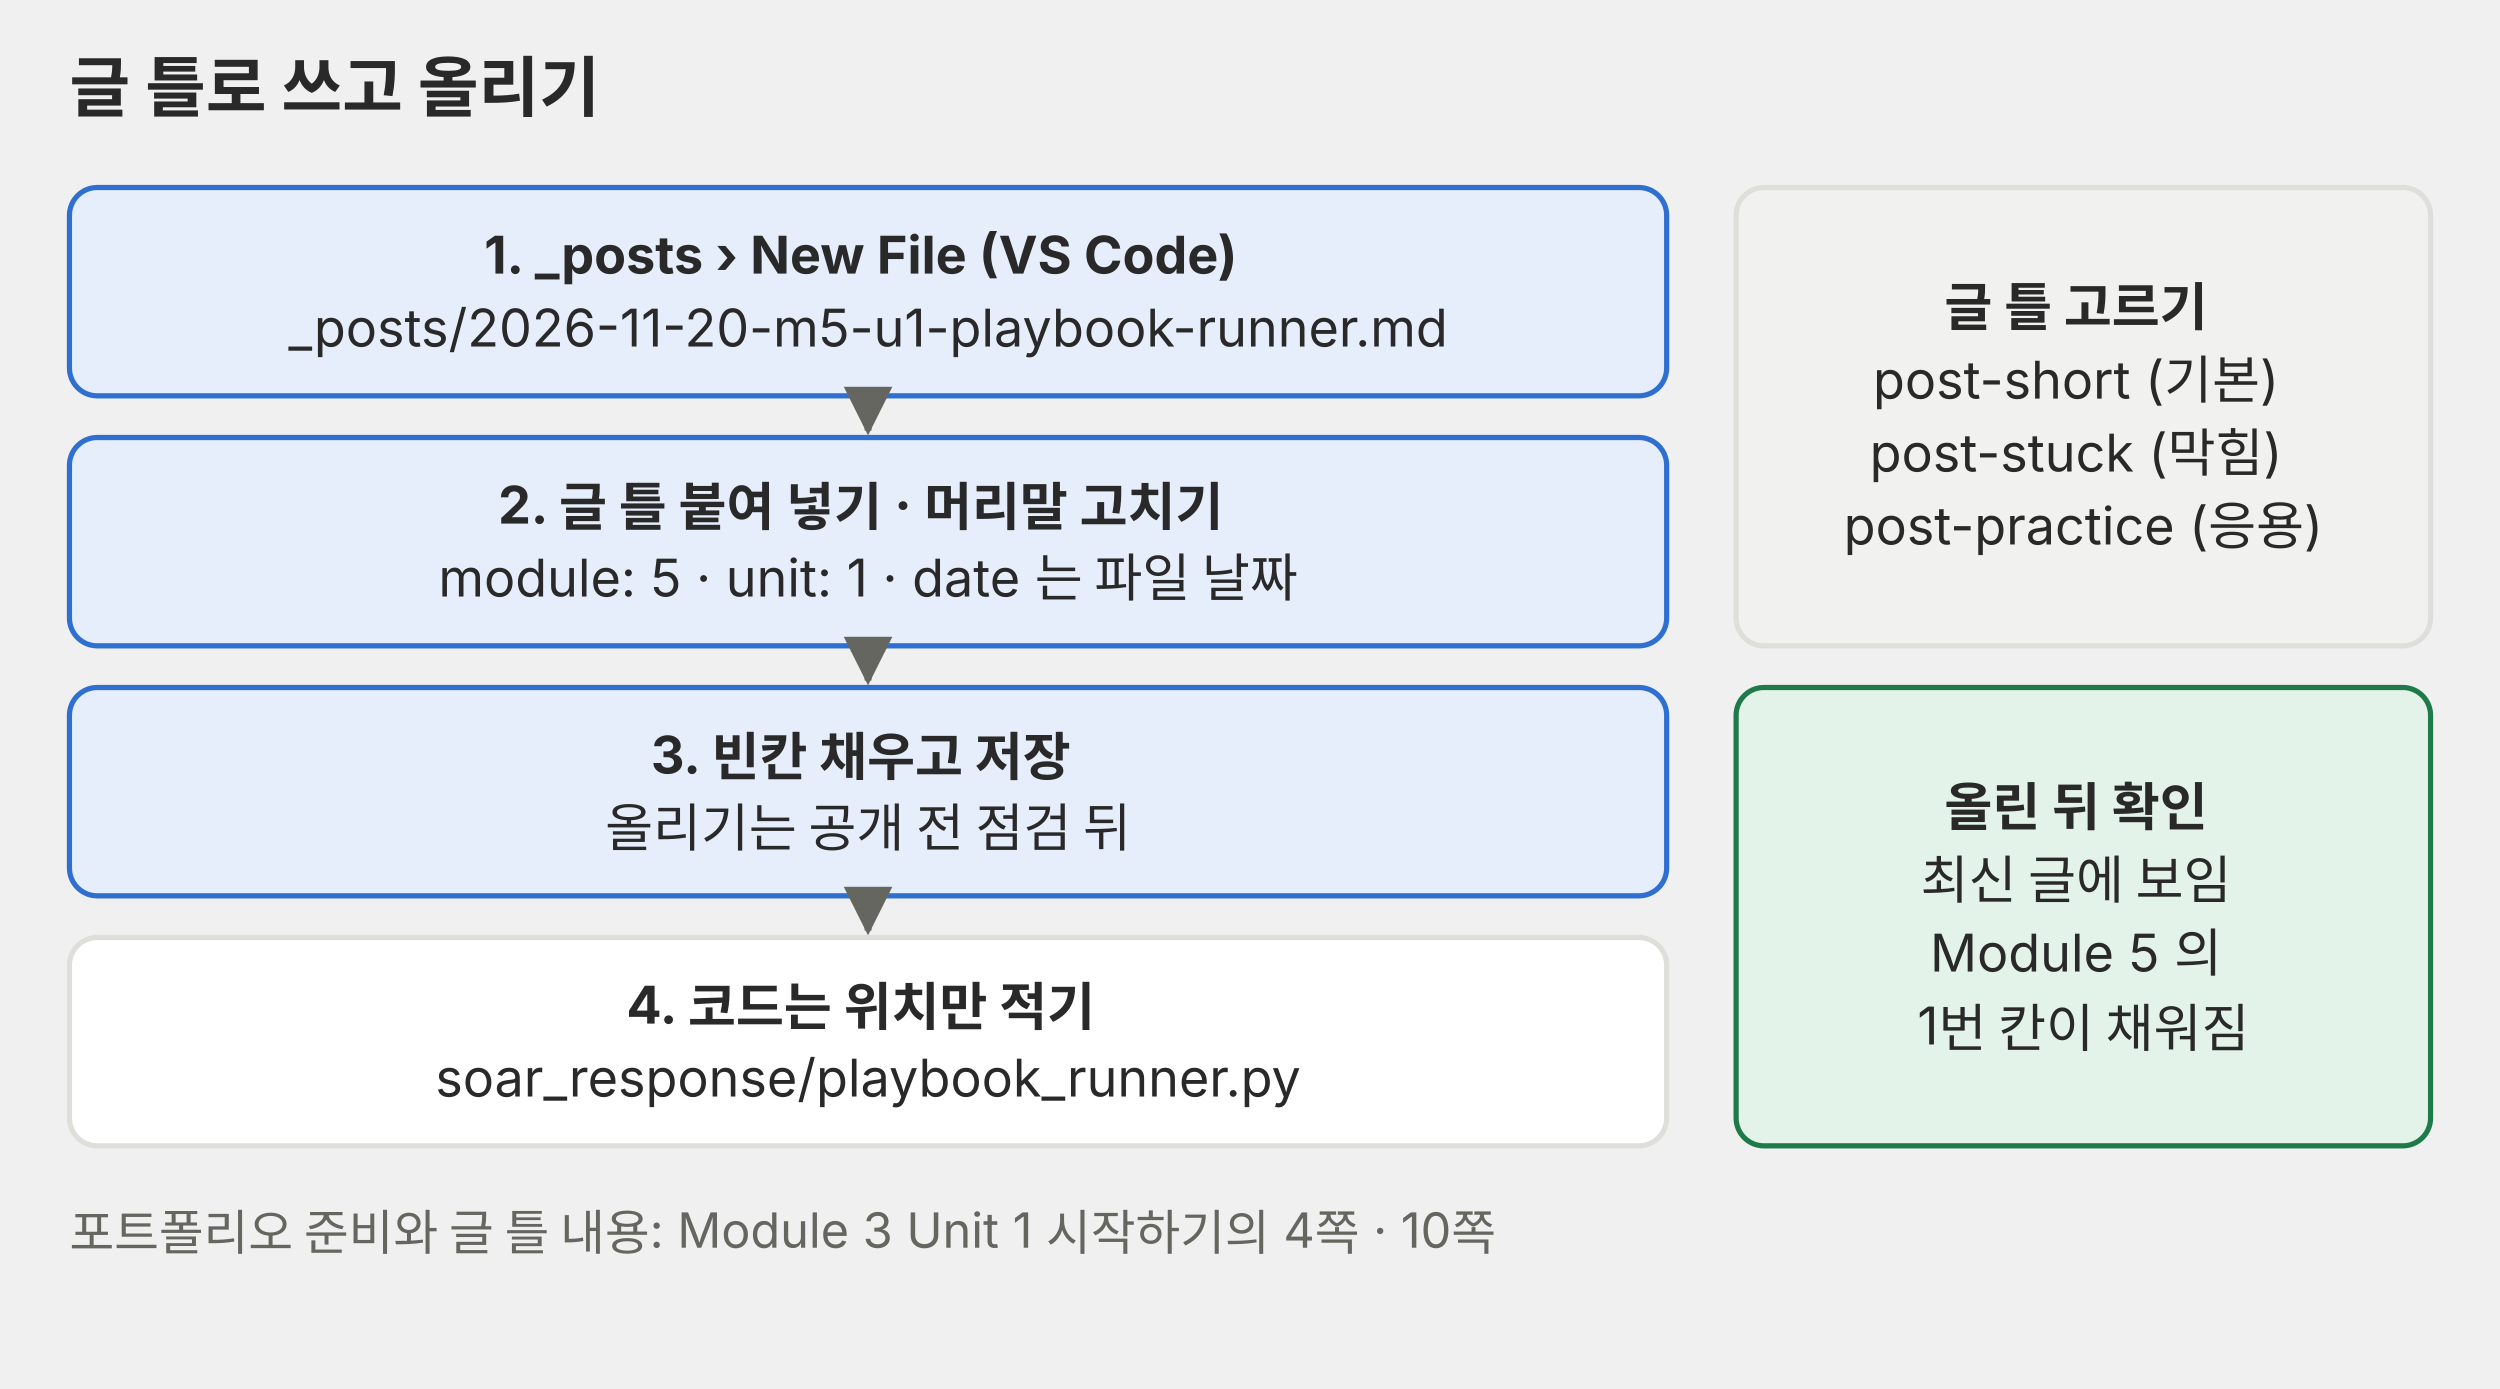
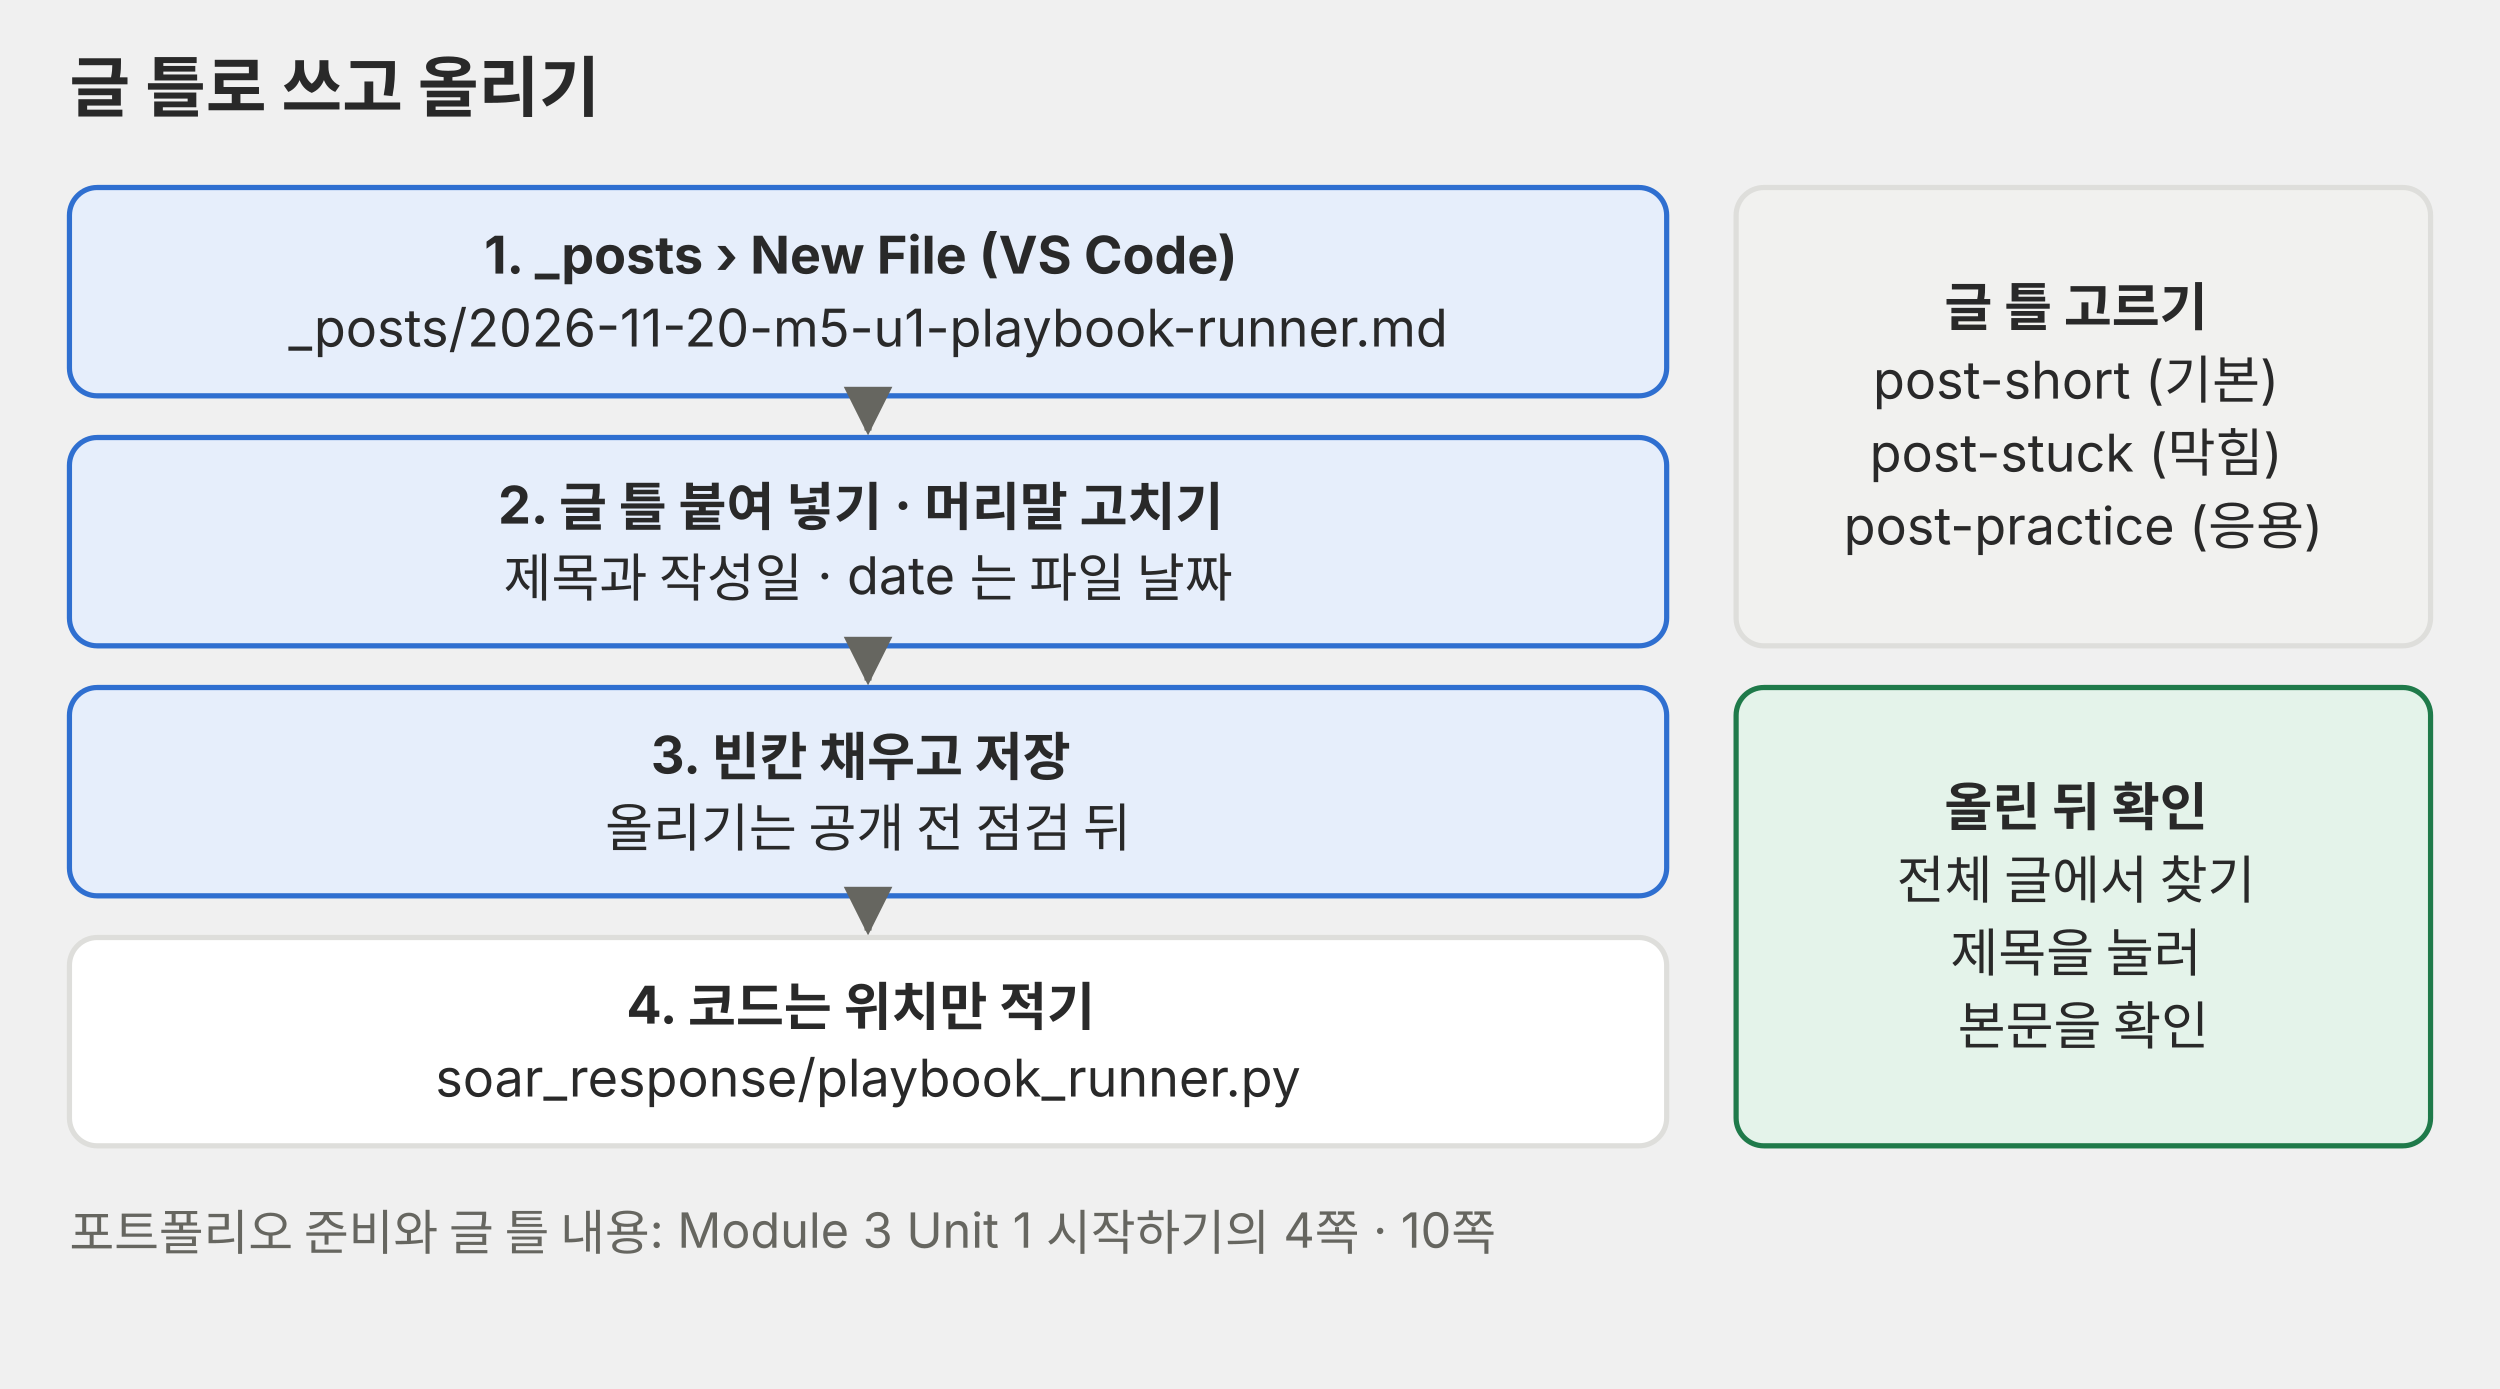
<svg xmlns="http://www.w3.org/2000/svg" viewBox="0 0 720 400" role="img" font-family="Pretendard, 'Noto Sans KR', -apple-system, 'Segoe UI', sans-serif">
  <defs>
    <marker id="a-p02" viewBox="0 0 10 10" refX="9" refY="5" markerWidth="7" markerHeight="7" orient="auto-start-reverse">
      <path d="M0,0 L10,5 L0,10 z" fill="#666660" />
    </marker>
  </defs>
  <text x="20" y="32" font-size="19" fill="#292929" font-weight="700">글 틀로 쓰고 올리기</text>
  <rect x="20" y="54" width="460" height="60" rx="8" fill="#e6eefb" stroke="#2f6fd0" stroke-width="1.5" />
  <text y="78.8" font-size="15" fill="#292929" text-anchor="middle">
    <tspan x="250.0" dy="0" font-weight="700">1. _posts › New File (VS Code)</tspan>
    <tspan x="250.0" dy="21.0">_posts/2026-11-20-m5-u1-playbook-runner.md</tspan>
  </text>
  <line x1="250" y1="114" x2="250" y2="124" stroke="#666660" stroke-width="2" marker-end="url(#a-p02)" />
  <rect x="20" y="126" width="460" height="60" rx="8" fill="#e6eefb" stroke="#2f6fd0" stroke-width="1.5" />
  <text y="150.8" font-size="15" fill="#292929" text-anchor="middle">
    <tspan x="250.0" dy="0" font-weight="700">2. 글 틀 붙여 넣기 · 머리말 고치기</tspan>
-     <tspan x="250.0" dy="21.0">module: 5 · unit: 1 · date 는 파일 날짜</tspan>
+     <tspan x="250.0" dy="21.0">제목과 작성일 · date 는 파일 날짜</tspan>
  </text>
  <line x1="250" y1="186" x2="250" y2="196" stroke="#666660" stroke-width="2" marker-end="url(#a-p02)" />
  <rect x="20" y="198" width="460" height="60" rx="8" fill="#e6eefb" stroke="#2f6fd0" stroke-width="1.5" />
  <text y="222.8" font-size="15" fill="#292929" text-anchor="middle">
    <tspan x="250.0" dy="0" font-weight="700">3. 빈칸 채우고 저장</tspan>
    <tspan x="250.0" dy="21.0">올리기는 공개 전 점검 뒤</tspan>
  </text>
  <line x1="250" y1="258" x2="250" y2="268" stroke="#666660" stroke-width="2" marker-end="url(#a-p02)" />
  <rect x="20" y="270" width="460" height="60" rx="8" fill="#ffffff" stroke="#dededb" stroke-width="1.5" />
  <text y="294.8" font-size="15" fill="#292929" text-anchor="middle">
    <tspan x="250.0" dy="0" font-weight="700">4. 코드는 위치만 적기</tspan>
    <tspan x="250.0" dy="21.0">soar_response/playbook_runner.py</tspan>
  </text>
  <rect x="500" y="54" width="200" height="132" rx="8" fill="#f1f1ef" stroke="#dededb" stroke-width="1.5" />
  <text y="93.8" font-size="15" fill="#292929" text-anchor="middle">
    <tspan x="600.0" dy="0" font-weight="700">글 틀 고르기</tspan>
    <tspan x="600.0" dy="21.0">post-short (기본)</tspan>
    <tspan x="600.0" dy="21.0">post-stuck (막힘)</tspan>
    <tspan x="600.0" dy="21.0">post-practice (응용)</tspan>
  </text>
  <rect x="500" y="198" width="200" height="132" rx="8" fill="#e4f3ea" stroke="#1f7a4a" stroke-width="1.5" />
  <text y="237.8" font-size="15" fill="#292929" text-anchor="middle">
    <tspan x="600.0" dy="0" font-weight="700">올린 뒤 확인</tspan>
-     <tspan x="600.0" dy="21.0">최신 글에 보임</tspan>
-     <tspan x="600.0" dy="21.0">Module 5 의</tspan>
-     <tspan x="600.0" dy="21.0">1번 칸이 채워짐</tspan>
+     <tspan x="600.0" dy="21.0">전체 글에서 찾기</tspan>
+     <tspan x="600.0" dy="21.0">제목을 눌러</tspan>
+     <tspan x="600.0" dy="21.0">본문을 확인</tspan>
  </text>
  <text x="20" y="360" font-size="14" fill="#666660" text-anchor="start">포트폴리오 준비와 글 틀 내용: Module 3 Unit 1 시작하기의 4쪽 · 10쪽</text>
</svg>
